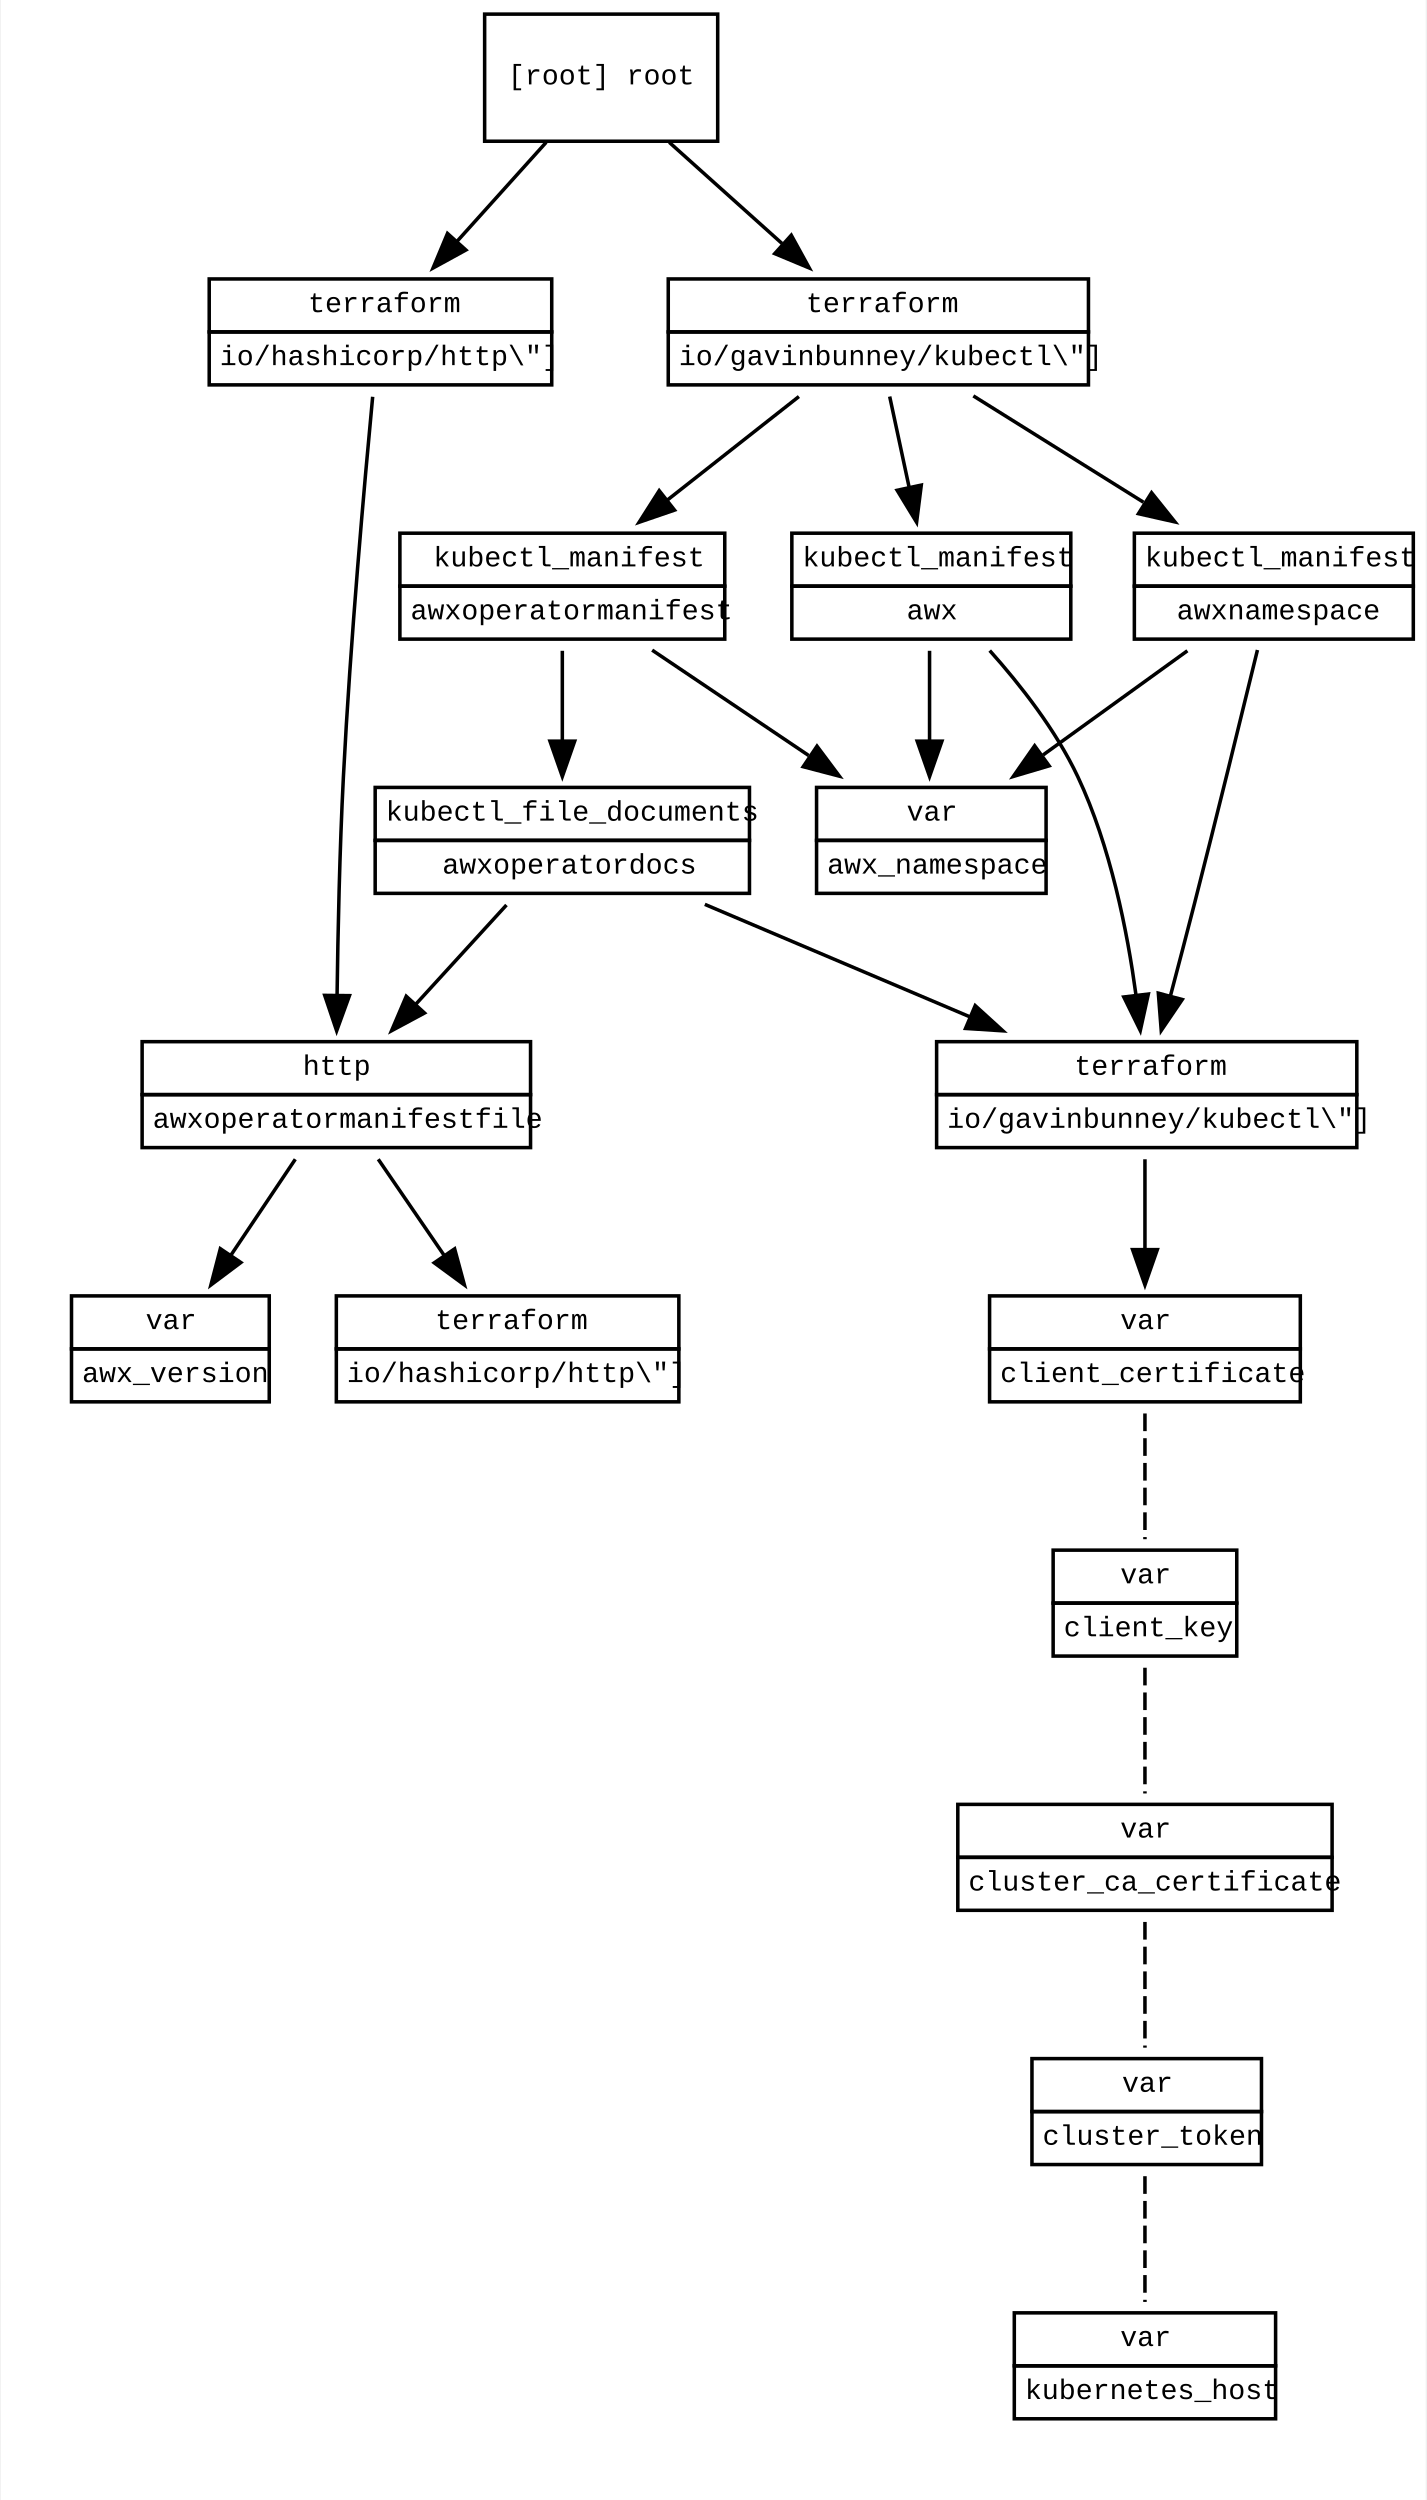
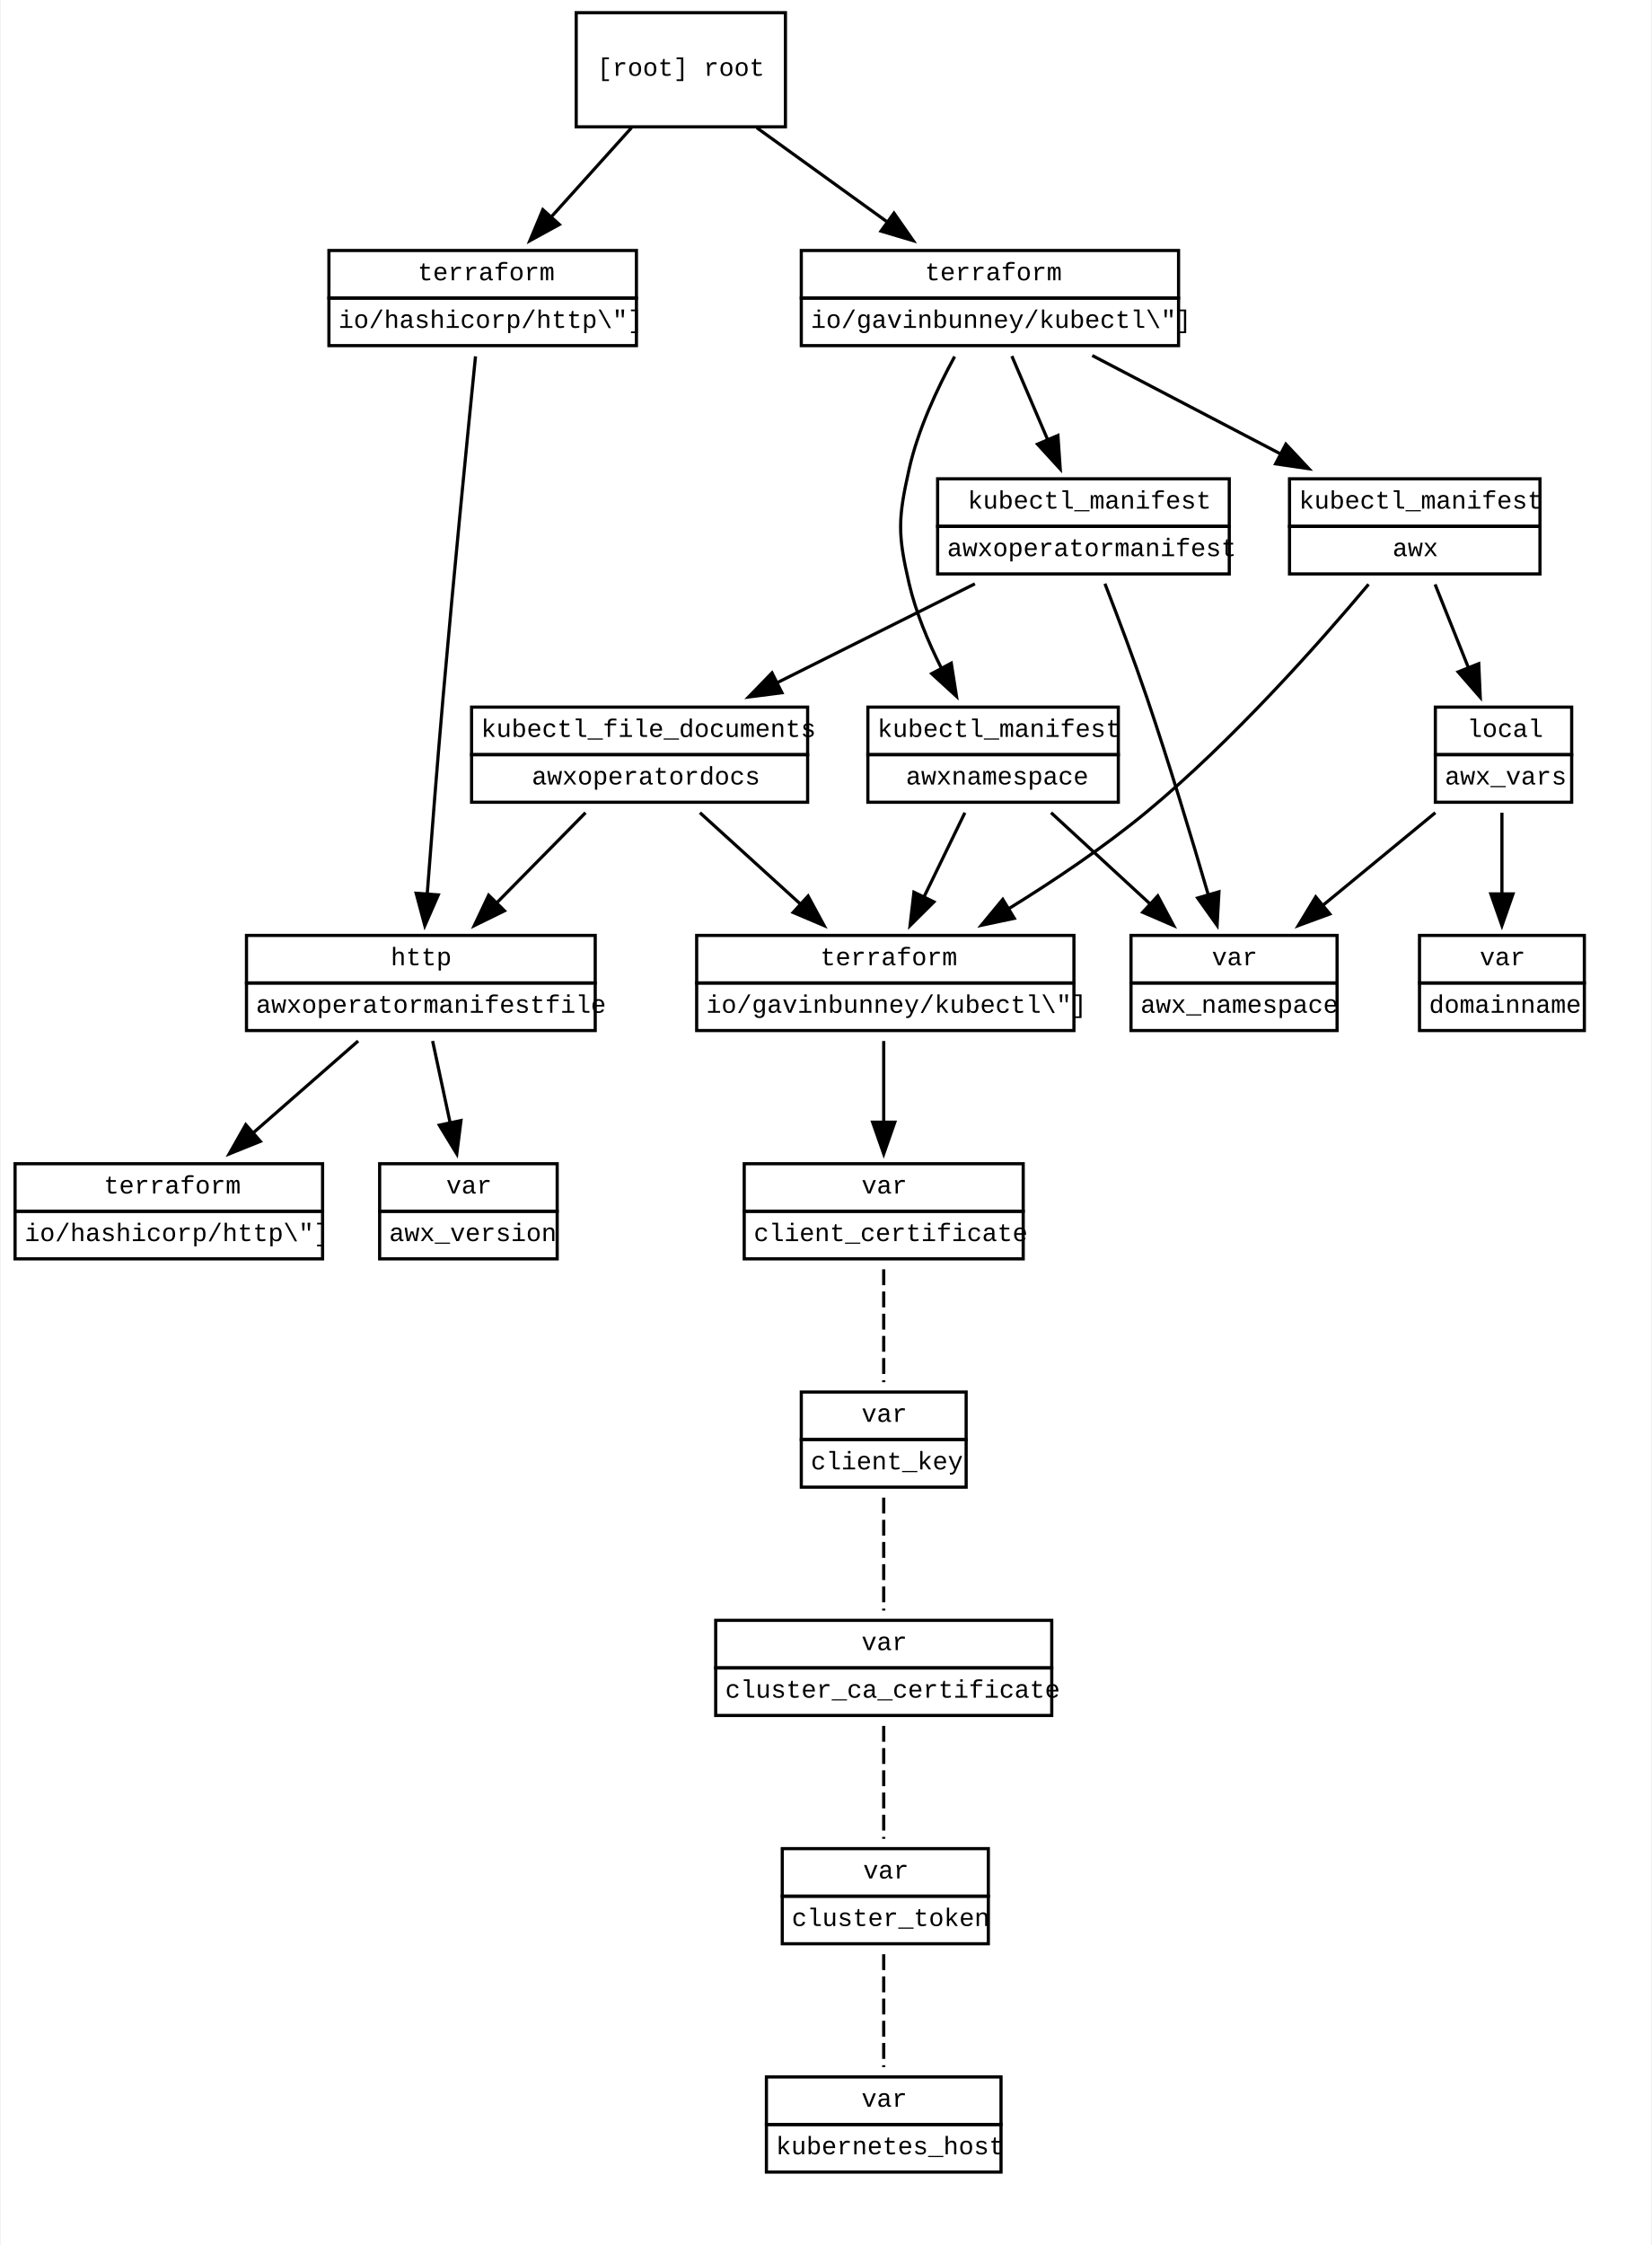
- <svg xmlns="http://www.w3.org/2000/svg" width="404pt" height="708pt" viewBox="0.00 0.00 403.50 708.00">
+ <svg xmlns="http://www.w3.org/2000/svg" width="521pt" height="708pt" viewBox="0.00 0.00 520.50 708.00">
  <g id="graph0" class="graph" transform="scale(1 1) rotate(0) translate(4 704)">
-     <polygon fill="white" stroke="transparent" points="-4,4 -4,-704 399.5,-704 399.5,4 -4,4" />
+     <polygon fill="white" stroke="transparent" points="-4,4 -4,-704 516.5,-704 516.5,4 -4,4" />
    <g id="clust2" class="cluster">
</g>
    <g id="clust3" class="cluster">
</g>
+     <g id="clust4" class="cluster">
+ </g>
    <g id="node_0" class="node">
-       <polygon fill="none" stroke="black" points="36,-394 36,-409 146,-409 146,-394 36,-394" />
-       <text text-anchor="start" x="81.5" y="-399.6" font-family="courier new" font-size="8.00">http</text>
-       <polygon fill="none" stroke="black" points="36,-379 36,-394 146,-394 146,-379 36,-379" />
-       <text text-anchor="start" x="39" y="-384.6" font-family="courier new" font-size="8.00">awxoperatormanifestfile</text>
+       <polygon fill="none" stroke="black" points="73.5,-394 73.5,-409 183.5,-409 183.5,-394 73.5,-394" />
+       <text text-anchor="start" x="119" y="-399.6" font-family="courier new" font-size="8.00">http</text>
+       <polygon fill="none" stroke="black" points="73.5,-379 73.5,-394 183.5,-394 183.5,-379 73.5,-379" />
+       <text text-anchor="start" x="76.5" y="-384.6" font-family="courier new" font-size="8.00">awxoperatormanifestfile</text>
    </g>
    <g id="node_6" class="node">
-       <polygon fill="none" stroke="black" points="91,-322 91,-337 188,-337 188,-322 91,-322" />
-       <text text-anchor="start" x="119" y="-327.6" font-family="courier new" font-size="8.00">terraform</text>
-       <polygon fill="none" stroke="black" points="91,-307 91,-322 188,-322 188,-307 91,-307" />
-       <text text-anchor="start" x="94" y="-312.6" font-family="courier new" font-size="8.00">io/hashicorp/http\"]</text>
+       <polygon fill="none" stroke="black" points="0.5,-322 0.5,-337 97.5,-337 97.5,-322 0.5,-322" />
+       <text text-anchor="start" x="28.5" y="-327.6" font-family="courier new" font-size="8.00">terraform</text>
+       <polygon fill="none" stroke="black" points="0.5,-307 0.5,-322 97.5,-322 97.5,-307 0.5,-307" />
+       <text text-anchor="start" x="3.5" y="-312.6" font-family="courier new" font-size="8.00">io/hashicorp/http\"]</text>
    </g>
    <g id="edge_0" class="edge">
-       <path fill="none" stroke="black" d="M102.87,-375.7C108.5,-367.47 115.35,-357.48 121.57,-348.42" />
-       <polygon fill="black" stroke="black" points="124.5,-350.33 127.27,-340.1 118.73,-346.37 124.5,-350.33" />
+       <path fill="none" stroke="black" d="M108.72,-375.7C98.75,-366.97 86.49,-356.24 75.64,-346.75" />
+       <polygon fill="black" stroke="black" points="77.88,-344.06 68.05,-340.1 73.27,-349.32 77.88,-344.06" />
    </g>
    <g id="node_8" class="node">
-       <polygon fill="none" stroke="black" points="16,-322 16,-337 72,-337 72,-322 16,-322" />
-       <text text-anchor="start" x="37" y="-327.6" font-family="courier new" font-size="8.00">var</text>
-       <polygon fill="none" stroke="black" points="16,-307 16,-322 72,-322 72,-307 16,-307" />
-       <text text-anchor="start" x="19" y="-312.6" font-family="courier new" font-size="8.00">awx_version</text>
+       <polygon fill="none" stroke="black" points="115.5,-322 115.5,-337 171.5,-337 171.5,-322 115.5,-322" />
+       <text text-anchor="start" x="136.5" y="-327.6" font-family="courier new" font-size="8.00">var</text>
+       <polygon fill="none" stroke="black" points="115.5,-307 115.5,-322 171.5,-322 171.5,-307 115.5,-307" />
+       <text text-anchor="start" x="118.5" y="-312.6" font-family="courier new" font-size="8.00">awx_version</text>
    </g>
    <g id="edge_1" class="edge">
-       <path fill="none" stroke="black" d="M79.38,-375.7C73.86,-367.47 67.15,-357.48 61.07,-348.42" />
-       <polygon fill="black" stroke="black" points="63.96,-346.46 55.48,-340.1 58.15,-350.36 63.96,-346.46" />
+       <path fill="none" stroke="black" d="M132.21,-375.7C133.86,-367.98 135.85,-358.71 137.69,-350.11" />
+       <polygon fill="black" stroke="black" points="141.16,-350.62 139.83,-340.1 134.32,-349.15 141.16,-350.62" />
    </g>
    <g id="node_1" class="node">
-       <polygon fill="none" stroke="black" points="102,-466 102,-481 208,-481 208,-466 102,-466" />
-       <text text-anchor="start" x="105" y="-471.6" font-family="courier new" font-size="8.00">kubectl_file_documents</text>
-       <polygon fill="none" stroke="black" points="102,-451 102,-466 208,-466 208,-451 102,-451" />
-       <text text-anchor="start" x="121" y="-456.6" font-family="courier new" font-size="8.00">awxoperatordocs</text>
+       <polygon fill="none" stroke="black" points="144.5,-466 144.5,-481 250.5,-481 250.5,-466 144.5,-466" />
+       <text text-anchor="start" x="147.5" y="-471.6" font-family="courier new" font-size="8.00">kubectl_file_documents</text>
+       <polygon fill="none" stroke="black" points="144.5,-451 144.5,-466 250.5,-466 250.5,-451 144.5,-451" />
+       <text text-anchor="start" x="163.5" y="-456.6" font-family="courier new" font-size="8.00">awxoperatordocs</text>
    </g>
    <g id="edge_2" class="edge">
-       <path fill="none" stroke="black" d="M139.18,-447.7C131.43,-439.22 121.96,-428.86 113.48,-419.58" />
-       <polygon fill="black" stroke="black" points="115.97,-417.12 106.64,-412.1 110.8,-421.85 115.97,-417.12" />
+       <path fill="none" stroke="black" d="M180.44,-447.7C172,-439.14 161.68,-428.66 152.46,-419.3" />
+       <polygon fill="black" stroke="black" points="154.87,-416.77 145.36,-412.1 149.89,-421.68 154.87,-416.77" />
    </g>
    <g id="node_5" class="node">
-       <polygon fill="none" stroke="black" points="261,-394 261,-409 380,-409 380,-394 261,-394" />
-       <text text-anchor="start" x="300" y="-399.6" font-family="courier new" font-size="8.00">terraform</text>
-       <polygon fill="none" stroke="black" points="261,-379 261,-394 380,-394 380,-379 261,-379" />
-       <text text-anchor="start" x="264" y="-384.6" font-family="courier new" font-size="8.00">io/gavinbunney/kubectl\"]</text>
+       <polygon fill="none" stroke="black" points="215.5,-394 215.5,-409 334.5,-409 334.5,-394 215.5,-394" />
+       <text text-anchor="start" x="254.5" y="-399.6" font-family="courier new" font-size="8.00">terraform</text>
+       <polygon fill="none" stroke="black" points="215.5,-379 215.5,-394 334.5,-394 334.5,-379 215.5,-379" />
+       <text text-anchor="start" x="218.5" y="-384.6" font-family="courier new" font-size="8.00">io/gavinbunney/kubectl\"]</text>
    </g>
    <g id="edge_3" class="edge">
-       <path fill="none" stroke="black" d="M195.36,-447.88C218.02,-438.26 246.47,-426.19 270.47,-416.01" />
-       <polygon fill="black" stroke="black" points="271.93,-419.2 279.77,-412.07 269.19,-412.75 271.93,-419.2" />
+       <path fill="none" stroke="black" d="M216.53,-447.7C226.04,-439.05 237.71,-428.45 248.07,-419.03" />
+       <polygon fill="black" stroke="black" points="250.64,-421.42 255.69,-412.1 245.93,-416.24 250.64,-421.42" />
    </g>
    <g id="node_2" class="node">
-       <polygon fill="none" stroke="black" points="220,-538 220,-553 299,-553 299,-538 220,-538" />
-       <text text-anchor="start" x="223" y="-543.6" font-family="courier new" font-size="8.00">kubectl_manifest</text>
-       <polygon fill="none" stroke="black" points="220,-523 220,-538 299,-538 299,-523 220,-523" />
-       <text text-anchor="start" x="252.5" y="-528.6" font-family="courier new" font-size="8.00">awx</text>
+       <polygon fill="none" stroke="black" points="402.5,-538 402.5,-553 481.5,-553 481.5,-538 402.5,-538" />
+       <text text-anchor="start" x="405.5" y="-543.6" font-family="courier new" font-size="8.00">kubectl_manifest</text>
+       <polygon fill="none" stroke="black" points="402.5,-523 402.5,-538 481.5,-538 481.5,-523 402.5,-523" />
+       <text text-anchor="start" x="435" y="-528.6" font-family="courier new" font-size="8.00">awx</text>
+     </g>
+     <g id="edge_5" class="edge">
+       <path fill="none" stroke="black" d="M427.44,-519.73C411.6,-500.86 384.51,-470.35 357.5,-448 344.08,-436.9 328.2,-426.24 313.94,-417.43" />
+       <polygon fill="black" stroke="black" points="315.68,-414.39 305.31,-412.2 312.05,-420.37 315.68,-414.39" />
+     </g>
+     <g id="node_15" class="node">
+       <polygon fill="none" stroke="black" points="448.5,-466 448.5,-481 491.5,-481 491.5,-466 448.5,-466" />
+       <text text-anchor="start" x="458.5" y="-471.6" font-family="courier new" font-size="8.00">local</text>
+       <polygon fill="none" stroke="black" points="448.5,-451 448.5,-466 491.5,-466 491.5,-451 448.5,-451" />
+       <text text-anchor="start" x="451.5" y="-456.6" font-family="courier new" font-size="8.00">awx_vars</text>
    </g>
    <g id="edge_4" class="edge">
-       <path fill="none" stroke="black" d="M276.04,-519.76C284.75,-510.02 294.8,-497.17 301,-484 310.23,-464.4 315.02,-440.27 317.48,-422.08" />
-       <polygon fill="black" stroke="black" points="320.96,-422.49 318.68,-412.14 314.01,-421.65 320.96,-422.49" />
+       <path fill="none" stroke="black" d="M448.42,-519.7C451.57,-511.81 455.38,-502.3 458.88,-493.55" />
+       <polygon fill="black" stroke="black" points="462.19,-494.69 462.66,-484.1 455.69,-492.09 462.19,-494.69" />
+     </g>
+     <g id="node_3" class="node">
+       <polygon fill="none" stroke="black" points="269.5,-466 269.5,-481 348.5,-481 348.5,-466 269.5,-466" />
+       <text text-anchor="start" x="272.5" y="-471.6" font-family="courier new" font-size="8.00">kubectl_manifest</text>
+       <polygon fill="none" stroke="black" points="269.5,-451 269.5,-466 348.5,-466 348.5,-451 269.5,-451" />
+       <text text-anchor="start" x="281.5" y="-456.6" font-family="courier new" font-size="8.00">awxnamespace</text>
+     </g>
+     <g id="edge_6" class="edge">
+       <path fill="none" stroke="black" d="M300.1,-447.7C296.23,-439.73 291.55,-430.1 287.26,-421.26" />
+       <polygon fill="black" stroke="black" points="290.33,-419.57 282.81,-412.1 284.03,-422.63 290.33,-419.57" />
    </g>
    <g id="node_7" class="node">
-       <polygon fill="none" stroke="black" points="227,-466 227,-481 292,-481 292,-466 227,-466" />
-       <text text-anchor="start" x="252.5" y="-471.6" font-family="courier new" font-size="8.00">var</text>
-       <polygon fill="none" stroke="black" points="227,-451 227,-466 292,-466 292,-451 227,-451" />
-       <text text-anchor="start" x="230" y="-456.6" font-family="courier new" font-size="8.00">awx_namespace</text>
-     </g>
-     <g id="edge_5" class="edge">
-       <path fill="none" stroke="black" d="M259,-519.7C259,-511.98 259,-502.71 259,-494.11" />
-       <polygon fill="black" stroke="black" points="262.5,-494.1 259,-484.1 255.5,-494.1 262.5,-494.1" />
-     </g>
-     <g id="node_3" class="node">
-       <polygon fill="none" stroke="black" points="317,-538 317,-553 396,-553 396,-538 317,-538" />
-       <text text-anchor="start" x="320" y="-543.6" font-family="courier new" font-size="8.00">kubectl_manifest</text>
-       <polygon fill="none" stroke="black" points="317,-523 317,-538 396,-538 396,-523 317,-523" />
-       <text text-anchor="start" x="329" y="-528.6" font-family="courier new" font-size="8.00">awxnamespace</text>
-     </g>
-     <g id="edge_6" class="edge">
-       <path fill="none" stroke="black" d="M351.86,-519.92C347.5,-501.99 340.39,-472.98 334,-448 331.85,-439.57 329.44,-430.41 327.25,-422.1" />
-       <polygon fill="black" stroke="black" points="330.56,-420.93 324.61,-412.17 323.79,-422.73 330.56,-420.93" />
+       <polygon fill="none" stroke="black" points="352.5,-394 352.5,-409 417.5,-409 417.5,-394 352.5,-394" />
+       <text text-anchor="start" x="378" y="-399.6" font-family="courier new" font-size="8.00">var</text>
+       <polygon fill="none" stroke="black" points="352.5,-379 352.5,-394 417.5,-394 417.5,-379 352.5,-379" />
+       <text text-anchor="start" x="355.5" y="-384.6" font-family="courier new" font-size="8.00">awx_namespace</text>
    </g>
    <g id="edge_7" class="edge">
-       <path fill="none" stroke="black" d="M332.02,-519.7C319.69,-510.8 304.48,-499.82 291.15,-490.2" />
-       <polygon fill="black" stroke="black" points="292.86,-487.12 282.7,-484.1 288.76,-492.79 292.86,-487.12" />
+       <path fill="none" stroke="black" d="M327.29,-447.7C336.67,-439.05 348.18,-428.45 358.41,-419.03" />
+       <polygon fill="black" stroke="black" points="360.95,-421.45 365.93,-412.1 356.2,-416.3 360.95,-421.45" />
    </g>
    <g id="node_4" class="node">
-       <polygon fill="none" stroke="black" points="109,-538 109,-553 201,-553 201,-538 109,-538" />
-       <text text-anchor="start" x="118.5" y="-543.6" font-family="courier new" font-size="8.00">kubectl_manifest</text>
-       <polygon fill="none" stroke="black" points="109,-523 109,-538 201,-538 201,-523 109,-523" />
-       <text text-anchor="start" x="112" y="-528.6" font-family="courier new" font-size="8.00">awxoperatormanifest</text>
+       <polygon fill="none" stroke="black" points="291.5,-538 291.5,-553 383.5,-553 383.5,-538 291.5,-538" />
+       <text text-anchor="start" x="301" y="-543.6" font-family="courier new" font-size="8.00">kubectl_manifest</text>
+       <polygon fill="none" stroke="black" points="291.5,-523 291.5,-538 383.5,-538 383.5,-523 291.5,-523" />
+       <text text-anchor="start" x="294.5" y="-528.6" font-family="courier new" font-size="8.00">awxoperatormanifest</text>
    </g>
    <g id="edge_8" class="edge">
-       <path fill="none" stroke="black" d="M155,-519.7C155,-511.98 155,-502.71 155,-494.11" />
-       <polygon fill="black" stroke="black" points="158.5,-494.1 155,-484.1 151.5,-494.1 158.5,-494.1" />
+       <path fill="none" stroke="black" d="M303.25,-519.88C284.44,-510.47 260.92,-498.71 240.83,-488.67" />
+       <polygon fill="black" stroke="black" points="242.39,-485.53 231.88,-484.19 239.26,-491.79 242.39,-485.53" />
    </g>
    <g id="edge_9" class="edge">
-       <path fill="none" stroke="black" d="M180.44,-519.88C193.79,-510.89 210.32,-499.76 224.78,-490.03" />
-       <polygon fill="black" stroke="black" points="227.12,-492.68 233.46,-484.19 223.21,-486.87 227.12,-492.68" />
+       <path fill="none" stroke="black" d="M344.28,-519.92C348.29,-509.58 353.38,-496.1 357.5,-484 364.54,-463.3 371.69,-439.59 376.86,-421.86" />
+       <polygon fill="black" stroke="black" points="380.24,-422.75 379.66,-412.17 373.52,-420.8 380.24,-422.75" />
    </g>
    <g id="node_9" class="node">
-       <polygon fill="none" stroke="black" points="276,-322 276,-337 364,-337 364,-322 276,-322" />
-       <text text-anchor="start" x="313" y="-327.6" font-family="courier new" font-size="8.00">var</text>
-       <polygon fill="none" stroke="black" points="276,-307 276,-322 364,-322 364,-307 276,-307" />
-       <text text-anchor="start" x="279" y="-312.6" font-family="courier new" font-size="8.00">client_certificate</text>
+       <polygon fill="none" stroke="black" points="230.5,-322 230.5,-337 318.5,-337 318.5,-322 230.5,-322" />
+       <text text-anchor="start" x="267.5" y="-327.6" font-family="courier new" font-size="8.00">var</text>
+       <polygon fill="none" stroke="black" points="230.5,-307 230.5,-322 318.5,-322 318.5,-307 230.5,-307" />
+       <text text-anchor="start" x="233.5" y="-312.6" font-family="courier new" font-size="8.00">client_certificate</text>
+     </g>
+     <g id="edge_15" class="edge">
+       <path fill="none" stroke="black" d="M274.5,-375.7C274.5,-367.98 274.5,-358.71 274.5,-350.11" />
+       <polygon fill="black" stroke="black" points="278,-350.1 274.5,-340.1 271,-350.1 278,-350.1" />
+     </g>
+     <g id="edge_10" class="edge">
+       <path fill="none" stroke="black" d="M448.49,-447.7C437.78,-438.88 424.61,-428.03 413,-418.47" />
+       <polygon fill="black" stroke="black" points="415.21,-415.76 405.27,-412.1 410.76,-421.16 415.21,-415.76" />
+     </g>
+     <g id="node_13" class="node">
+       <polygon fill="none" stroke="black" points="443.5,-394 443.5,-409 495.5,-409 495.5,-394 443.5,-394" />
+       <text text-anchor="start" x="462.5" y="-399.6" font-family="courier new" font-size="8.00">var</text>
+       <polygon fill="none" stroke="black" points="443.5,-379 443.5,-394 495.5,-394 495.5,-379 443.5,-379" />
+       <text text-anchor="start" x="446.5" y="-384.6" font-family="courier new" font-size="8.00">domainname</text>
+     </g>
+     <g id="edge_11" class="edge">
+       <path fill="none" stroke="black" d="M469.5,-447.7C469.5,-439.98 469.5,-430.71 469.5,-422.11" />
+       <polygon fill="black" stroke="black" points="473,-422.1 469.5,-412.1 466,-422.1 473,-422.1" />
+     </g>
+     <g id="node_16" class="node">
+       <polygon fill="none" stroke="black" points="248.5,-610 248.5,-625 367.5,-625 367.5,-610 248.5,-610" />
+       <text text-anchor="start" x="287.5" y="-615.6" font-family="courier new" font-size="8.00">terraform</text>
+       <polygon fill="none" stroke="black" points="248.5,-595 248.5,-610 367.5,-610 367.5,-595 248.5,-595" />
+       <text text-anchor="start" x="251.5" y="-600.6" font-family="courier new" font-size="8.00">io/gavinbunney/kubectl\"]</text>
+     </g>
+     <g id="edge_12" class="edge">
+       <path fill="none" stroke="black" d="M340.28,-591.88C358.13,-582.55 380.4,-570.92 399.5,-560.94" />
+       <polygon fill="black" stroke="black" points="401.35,-563.92 408.59,-556.19 398.11,-557.72 401.35,-563.92" />
    </g>
    <g id="edge_13" class="edge">
-       <path fill="none" stroke="black" d="M320,-375.7C320,-367.98 320,-358.71 320,-350.11" />
-       <polygon fill="black" stroke="black" points="323.5,-350.1 320,-340.1 316.5,-350.1 323.5,-350.1" />
+       <path fill="none" stroke="black" d="M296.87,-591.56C291.4,-581.54 285.3,-568.51 282.5,-556 279,-540.39 278.88,-535.59 282.5,-520 284.6,-510.96 288.47,-501.68 292.59,-493.47" />
+       <polygon fill="black" stroke="black" points="295.81,-494.86 297.45,-484.39 289.64,-491.55 295.81,-494.86" />
+     </g>
+     <g id="edge_14" class="edge">
+       <path fill="none" stroke="black" d="M314.92,-591.7C318.29,-583.81 322.37,-574.3 326.12,-565.55" />
+       <polygon fill="black" stroke="black" points="329.45,-566.67 330.17,-556.1 323.01,-563.92 329.45,-566.67" />
+     </g>
+     <g id="node_17" class="node">
+       <polygon fill="none" stroke="black" points="99.5,-610 99.5,-625 196.5,-625 196.5,-610 99.5,-610" />
+       <text text-anchor="start" x="127.5" y="-615.6" font-family="courier new" font-size="8.00">terraform</text>
+       <polygon fill="none" stroke="black" points="99.5,-595 99.5,-610 196.5,-610 196.5,-595 99.5,-595" />
+       <text text-anchor="start" x="102.5" y="-600.6" font-family="courier new" font-size="8.00">io/hashicorp/http\"]</text>
+     </g>
+     <g id="edge_20" class="edge">
+       <path fill="none" stroke="black" d="M145.74,-591.62C143.31,-567.48 138.86,-522.44 135.5,-484 133.69,-463.29 131.86,-439.84 130.52,-422.21" />
+       <polygon fill="black" stroke="black" points="134,-421.78 129.75,-412.07 127.02,-422.3 134,-421.78" />
+     </g>
+     <g id="node_18" class="node">
+       <polygon fill="none" stroke="black" points="243.5,-700 177.5,-700 177.5,-664 243.5,-664 243.5,-700" />
+       <text text-anchor="middle" x="210.5" y="-680.1" font-family="courier new" font-size="8.00">[root] root</text>
+     </g>
+     <g id="edge_21" class="edge">
+       <path fill="none" stroke="black" d="M234.48,-663.7C246.81,-654.8 262.02,-643.82 275.35,-634.2" />
+       <polygon fill="black" stroke="black" points="277.74,-636.79 283.8,-628.1 273.64,-631.12 277.74,-636.79" />
+     </g>
+     <g id="edge_22" class="edge">
+       <path fill="none" stroke="black" d="M194.93,-663.7C187.3,-655.22 177.98,-644.86 169.62,-635.58" />
+       <polygon fill="black" stroke="black" points="172.19,-633.2 162.89,-628.1 166.98,-637.88 172.19,-633.2" />
+     </g>
+     <g id="node_10" class="node">
+       <polygon fill="none" stroke="black" points="248.5,-250 248.5,-265 300.5,-265 300.5,-250 248.5,-250" />
+       <text text-anchor="start" x="267.5" y="-255.6" font-family="courier new" font-size="8.00">var</text>
+       <polygon fill="none" stroke="black" points="248.5,-235 248.5,-250 300.5,-250 300.5,-235 248.5,-235" />
+       <text text-anchor="start" x="251.5" y="-240.6" font-family="courier new" font-size="8.00">client_key</text>
+     </g>
+     <g id="edge_23" class="edge">
+       <path fill="none" stroke="black" stroke-dasharray="5,2" d="M274.5,-303.7C274.5,-292.85 274.5,-278.92 274.5,-268.1" />
+     </g>
+     <g id="node_11" class="node">
+       <polygon fill="none" stroke="black" points="221.5,-178 221.5,-193 327.5,-193 327.5,-178 221.5,-178" />
+       <text text-anchor="start" x="267.5" y="-183.6" font-family="courier new" font-size="8.00">var</text>
+       <polygon fill="none" stroke="black" points="221.5,-163 221.5,-178 327.5,-178 327.5,-163 221.5,-163" />
+       <text text-anchor="start" x="224.5" y="-168.6" font-family="courier new" font-size="8.00">cluster_ca_certificate</text>
+     </g>
+     <g id="edge_24" class="edge">
+       <path fill="none" stroke="black" stroke-dasharray="5,2" d="M274.5,-231.7C274.5,-220.85 274.5,-206.92 274.5,-196.1" />
+     </g>
+     <g id="node_12" class="node">
+       <polygon fill="none" stroke="black" points="242.5,-106 242.5,-121 307.5,-121 307.5,-106 242.5,-106" />
+       <text text-anchor="start" x="268" y="-111.6" font-family="courier new" font-size="8.00">var</text>
+       <polygon fill="none" stroke="black" points="242.5,-91 242.5,-106 307.5,-106 307.5,-91 242.5,-91" />
+       <text text-anchor="start" x="245.5" y="-96.6" font-family="courier new" font-size="8.00">cluster_token</text>
+     </g>
+     <g id="edge_25" class="edge">
+       <path fill="none" stroke="black" stroke-dasharray="5,2" d="M274.5,-159.7C274.5,-148.85 274.5,-134.92 274.5,-124.1" />
    </g>
    <g id="node_14" class="node">
-       <polygon fill="none" stroke="black" points="185,-610 185,-625 304,-625 304,-610 185,-610" />
-       <text text-anchor="start" x="224" y="-615.6" font-family="courier new" font-size="8.00">terraform</text>
-       <polygon fill="none" stroke="black" points="185,-595 185,-610 304,-610 304,-595 185,-595" />
-       <text text-anchor="start" x="188" y="-600.6" font-family="courier new" font-size="8.00">io/gavinbunney/kubectl\"]</text>
-     </g>
-     <g id="edge_10" class="edge">
-       <path fill="none" stroke="black" d="M247.71,-591.7C249.36,-583.98 251.35,-574.71 253.19,-566.11" />
-       <polygon fill="black" stroke="black" points="256.66,-566.62 255.33,-556.1 249.82,-565.15 256.66,-566.62" />
-     </g>
-     <g id="edge_11" class="edge">
-       <path fill="none" stroke="black" d="M271.4,-591.88C285.91,-582.81 303.92,-571.55 319.59,-561.76" />
-       <polygon fill="black" stroke="black" points="321.87,-564.46 328.5,-556.19 318.16,-558.52 321.87,-564.46" />
-     </g>
-     <g id="edge_12" class="edge">
-       <path fill="none" stroke="black" d="M222,-591.7C210.79,-582.88 197,-572.03 184.85,-562.47" />
-       <polygon fill="black" stroke="black" points="186.77,-559.54 176.75,-556.1 182.44,-565.04 186.77,-559.54" />
-     </g>
-     <g id="node_15" class="node">
-       <polygon fill="none" stroke="black" points="55,-610 55,-625 152,-625 152,-610 55,-610" />
-       <text text-anchor="start" x="83" y="-615.6" font-family="courier new" font-size="8.00">terraform</text>
-       <polygon fill="none" stroke="black" points="55,-595 55,-610 152,-610 152,-595 55,-595" />
-       <text text-anchor="start" x="58" y="-600.6" font-family="courier new" font-size="8.00">io/hashicorp/http\"]</text>
-     </g>
-     <g id="edge_18" class="edge">
-       <path fill="none" stroke="black" d="M101.29,-591.63C99,-567.51 94.97,-522.48 93,-484 91.94,-463.29 91.44,-439.85 91.21,-422.22" />
-       <polygon fill="black" stroke="black" points="94.71,-422.03 91.09,-412.07 87.71,-422.11 94.71,-422.03" />
-     </g>
-     <g id="node_16" class="node">
-       <polygon fill="none" stroke="black" points="199,-700 133,-700 133,-664 199,-664 199,-700" />
-       <text text-anchor="middle" x="166" y="-680.1" font-family="courier new" font-size="8.00">[root] root</text>
-     </g>
-     <g id="edge_19" class="edge">
-       <path fill="none" stroke="black" d="M185.28,-663.7C194.92,-655.05 206.73,-644.45 217.23,-635.03" />
-       <polygon fill="black" stroke="black" points="219.84,-637.39 224.94,-628.1 215.16,-632.18 219.84,-637.39" />
-     </g>
-     <g id="edge_20" class="edge">
-       <path fill="none" stroke="black" d="M150.43,-663.7C142.8,-655.22 133.48,-644.86 125.12,-635.58" />
-       <polygon fill="black" stroke="black" points="127.69,-633.2 118.39,-628.1 122.48,-637.88 127.69,-633.2" />
-     </g>
-     <g id="node_10" class="node">
-       <polygon fill="none" stroke="black" points="294,-250 294,-265 346,-265 346,-250 294,-250" />
-       <text text-anchor="start" x="313" y="-255.6" font-family="courier new" font-size="8.00">var</text>
-       <polygon fill="none" stroke="black" points="294,-235 294,-250 346,-250 346,-235 294,-235" />
-       <text text-anchor="start" x="297" y="-240.6" font-family="courier new" font-size="8.00">client_key</text>
-     </g>
-     <g id="edge_21" class="edge">
-       <path fill="none" stroke="black" stroke-dasharray="5,2" d="M320,-303.7C320,-292.85 320,-278.92 320,-268.1" />
-     </g>
-     <g id="node_11" class="node">
-       <polygon fill="none" stroke="black" points="267,-178 267,-193 373,-193 373,-178 267,-178" />
-       <text text-anchor="start" x="313" y="-183.6" font-family="courier new" font-size="8.00">var</text>
-       <polygon fill="none" stroke="black" points="267,-163 267,-178 373,-178 373,-163 267,-163" />
-       <text text-anchor="start" x="270" y="-168.6" font-family="courier new" font-size="8.00">cluster_ca_certificate</text>
-     </g>
-     <g id="edge_22" class="edge">
-       <path fill="none" stroke="black" stroke-dasharray="5,2" d="M320,-231.7C320,-220.85 320,-206.92 320,-196.1" />
-     </g>
-     <g id="node_12" class="node">
-       <polygon fill="none" stroke="black" points="288,-106 288,-121 353,-121 353,-106 288,-106" />
-       <text text-anchor="start" x="313.5" y="-111.6" font-family="courier new" font-size="8.00">var</text>
-       <polygon fill="none" stroke="black" points="288,-91 288,-106 353,-106 353,-91 288,-91" />
-       <text text-anchor="start" x="291" y="-96.6" font-family="courier new" font-size="8.00">cluster_token</text>
-     </g>
-     <g id="edge_23" class="edge">
-       <path fill="none" stroke="black" stroke-dasharray="5,2" d="M320,-159.7C320,-148.85 320,-134.92 320,-124.1" />
-     </g>
-     <g id="node_13" class="node">
-       <polygon fill="none" stroke="black" points="283,-34 283,-49 357,-49 357,-34 283,-34" />
-       <text text-anchor="start" x="313" y="-39.6" font-family="courier new" font-size="8.00">var</text>
-       <polygon fill="none" stroke="black" points="283,-19 283,-34 357,-34 357,-19 283,-19" />
-       <text text-anchor="start" x="286" y="-24.6" font-family="courier new" font-size="8.00">kubernetes_host</text>
-     </g>
-     <g id="edge_24" class="edge">
-       <path fill="none" stroke="black" stroke-dasharray="5,2" d="M320,-87.7C320,-76.85 320,-62.92 320,-52.1" />
+       <polygon fill="none" stroke="black" points="237.5,-34 237.5,-49 311.5,-49 311.5,-34 237.5,-34" />
+       <text text-anchor="start" x="267.5" y="-39.6" font-family="courier new" font-size="8.00">var</text>
+       <polygon fill="none" stroke="black" points="237.5,-19 237.5,-34 311.5,-34 311.5,-19 237.5,-19" />
+       <text text-anchor="start" x="240.5" y="-24.6" font-family="courier new" font-size="8.00">kubernetes_host</text>
+     </g>
+     <g id="edge_26" class="edge">
+       <path fill="none" stroke="black" stroke-dasharray="5,2" d="M274.5,-87.7C274.5,-76.85 274.5,-62.92 274.5,-52.1" />
    </g>
  </g>
</svg>
